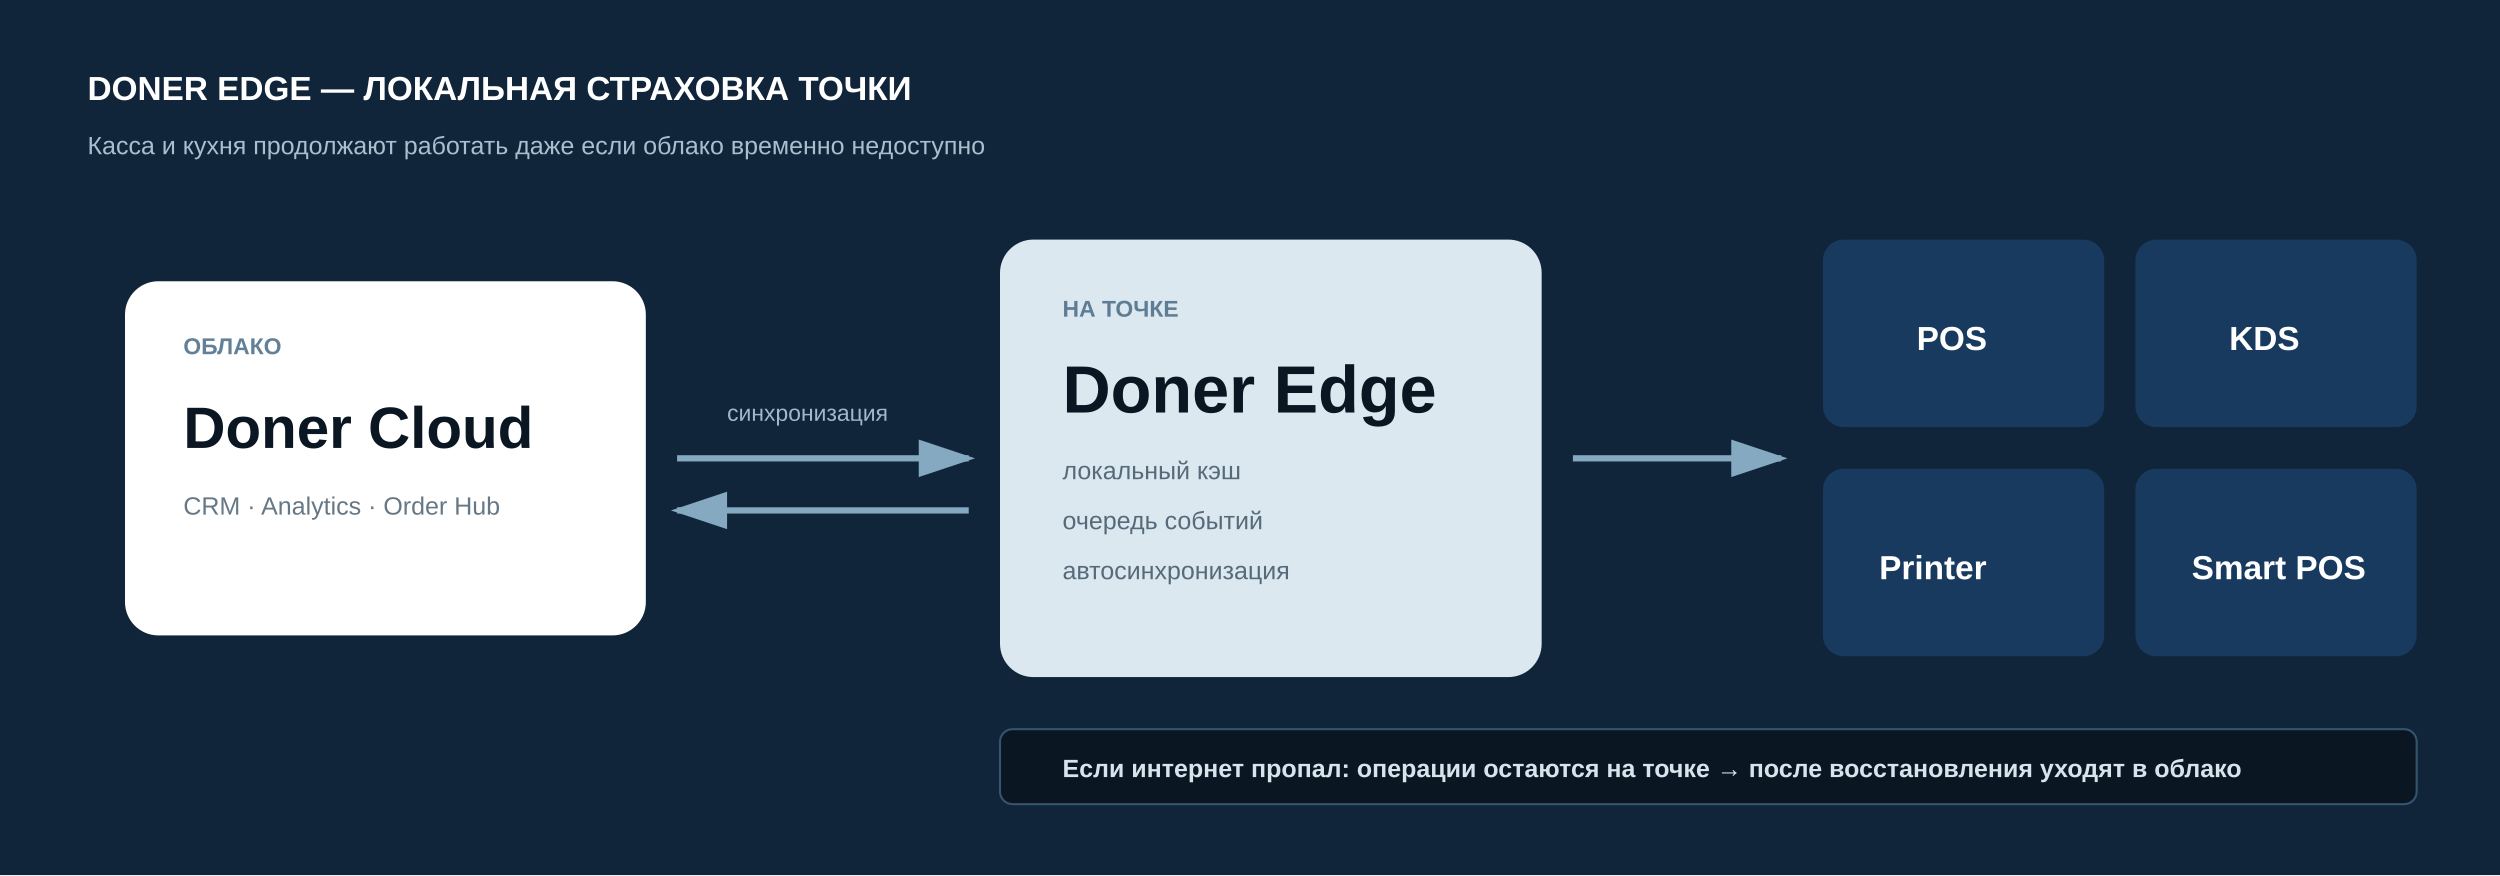
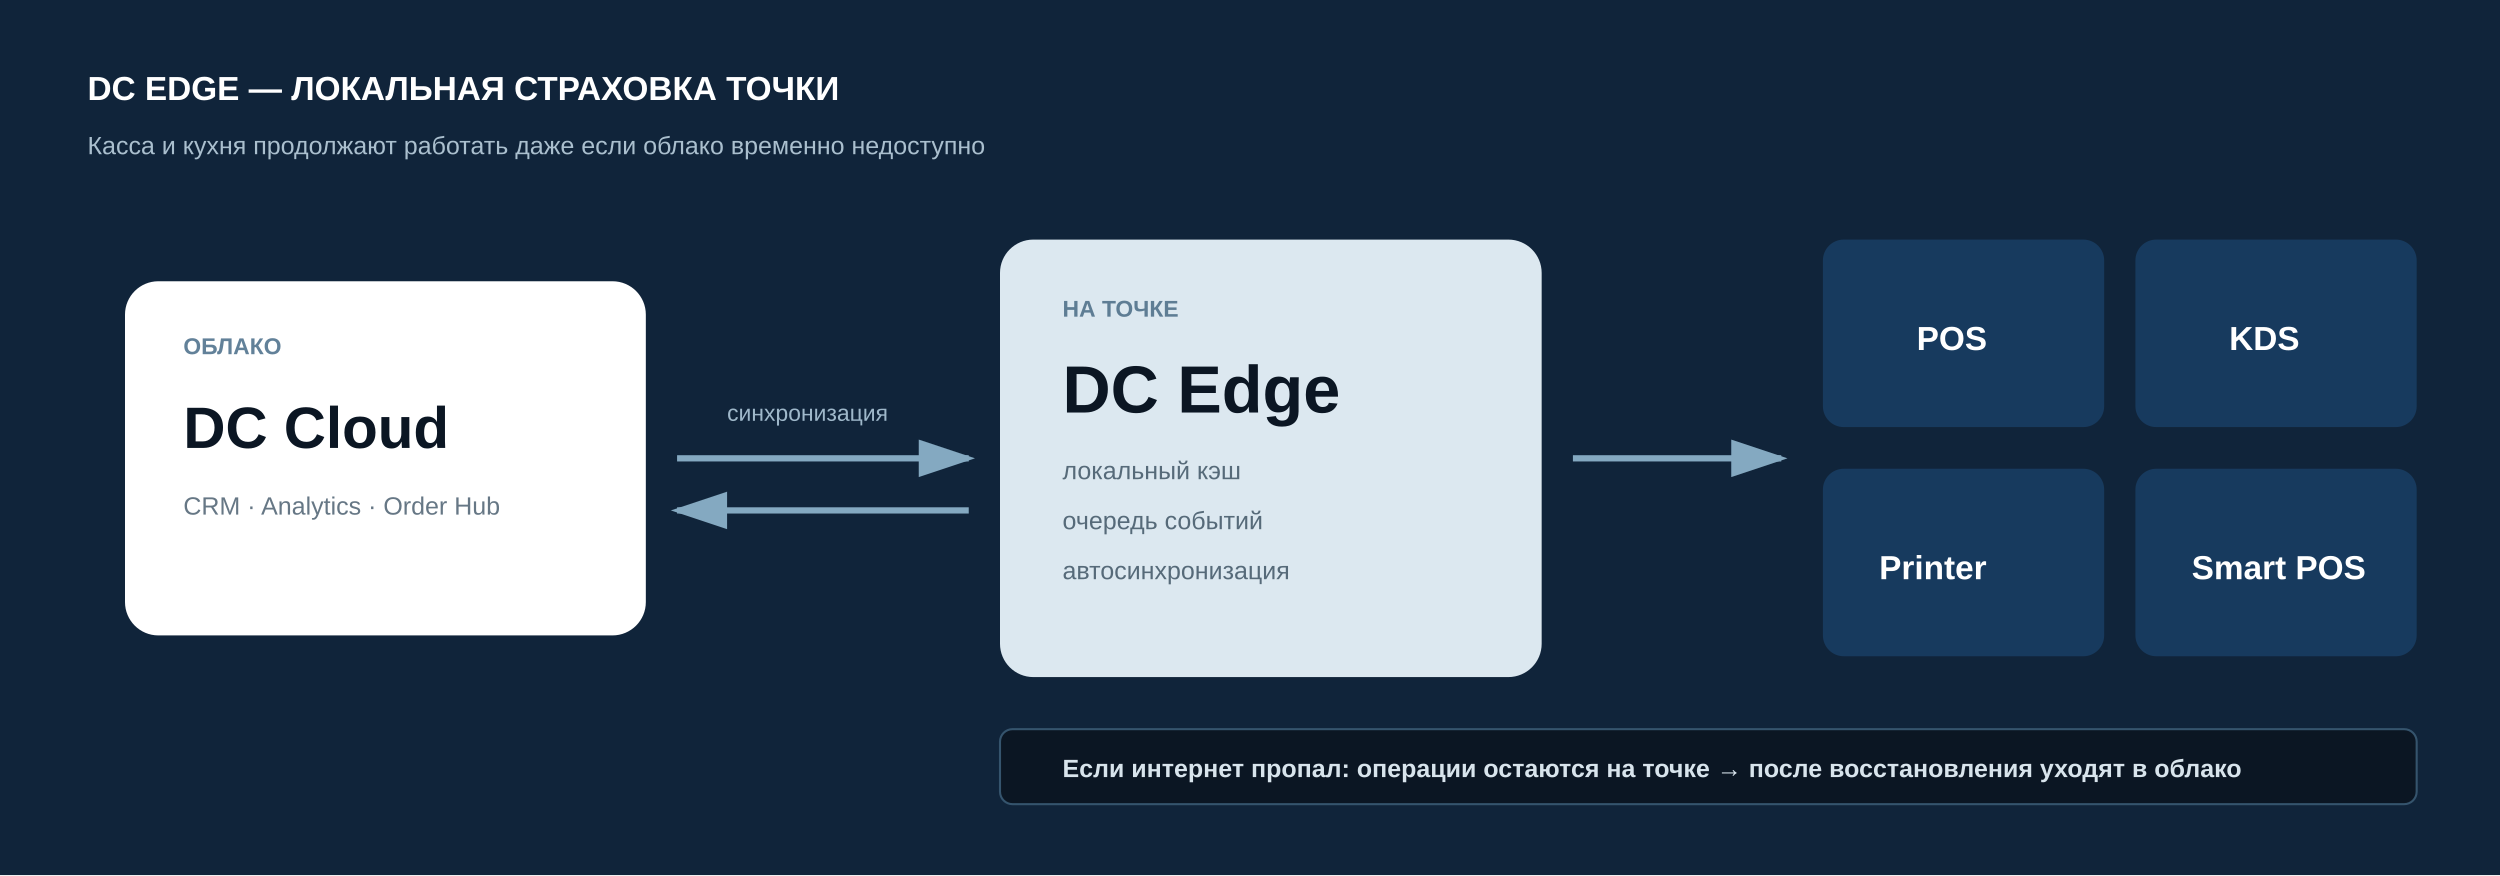
<svg xmlns="http://www.w3.org/2000/svg" viewBox="0 0 1200 420">
  <rect width="1200" height="420" fill="#10243a" />
  <defs>
    <marker id="a" markerWidth="10" markerHeight="10" refX="8" refY="3" orient="auto">
      <path d="M0,0 L0,6 L9,3 z" fill="#84a9c1" />
    </marker>
  </defs>
  <g font-family="Arial">
-     <text x="42" y="48" font-size="16" font-weight="700" fill="#ffffff">DONER EDGE — ЛОКАЛЬНАЯ СТРАХОВКА ТОЧКИ</text>
+     <text x="42" y="48" font-size="16" font-weight="700" fill="#ffffff">DC EDGE — ЛОКАЛЬНАЯ СТРАХОВКА ТОЧКИ</text>
    <text x="42" y="74" font-size="12" fill="#aabfce">Касса и кухня продолжают работать даже если облако временно недоступно</text>
    <rect x="60" y="135" width="250" height="170" rx="16" fill="#ffffff" />
    <text x="88" y="170" font-size="11" font-weight="700" fill="#628199">ОБЛАКО</text>
-     <text x="88" y="215" font-size="28" font-weight="800" fill="#0b1623">Doner Cloud</text>
+     <text x="88" y="215" font-size="28" font-weight="800" fill="#0b1623">DC Cloud</text>
    <text x="88" y="247" font-size="12" fill="#667785">CRM · Analytics · Order Hub</text>
    <line x1="325" y1="220" x2="465" y2="220" stroke="#84a9c1" stroke-width="3" marker-end="url(#a)" />
    <line x1="465" y1="245" x2="325" y2="245" stroke="#84a9c1" stroke-width="3" marker-end="url(#a)" />
    <text x="349" y="202" font-size="11" fill="#9fb8ca">синхронизация</text>
    <rect x="480" y="115" width="260" height="210" rx="16" fill="#dce8f0" />
    <text x="510" y="152" font-size="11" font-weight="700" fill="#5e7d94">НА ТОЧКЕ</text>
-     <text x="510" y="198" font-size="32" font-weight="800" fill="#0b1623">Doner Edge</text>
+     <text x="510" y="198" font-size="32" font-weight="800" fill="#0b1623">DC Edge</text>
    <text x="510" y="230" font-size="12" fill="#566a79">локальный кэш</text>
    <text x="510" y="254" font-size="12" fill="#566a79">очередь событий</text>
    <text x="510" y="278" font-size="12" fill="#566a79">автосинхронизация</text>
    <line x1="755" y1="220" x2="855" y2="220" stroke="#84a9c1" stroke-width="3" marker-end="url(#a)" />
    <g>
      <rect x="875" y="115" width="135" height="90" rx="10" fill="#173a5e" />
      <rect x="1025" y="115" width="135" height="90" rx="10" fill="#173a5e" />
      <rect x="875" y="225" width="135" height="90" rx="10" fill="#173a5e" />
      <rect x="1025" y="225" width="135" height="90" rx="10" fill="#173a5e" />
    </g>
    <g fill="#ffffff" font-size="16" font-weight="700">
      <text x="920" y="168">POS</text>
      <text x="1070" y="168">KDS</text>
      <text x="902" y="278">Printer</text>
      <text x="1052" y="278">Smart POS</text>
    </g>
    <rect x="480" y="350" width="680" height="36" rx="6" fill="#0b1623" stroke="#35546d" />
    <text x="510" y="373" font-size="12" font-weight="700" fill="#d8e4ec">Если интернет пропал: операции остаются на точке → после восстановления уходят в облако</text>
  </g>
</svg>
